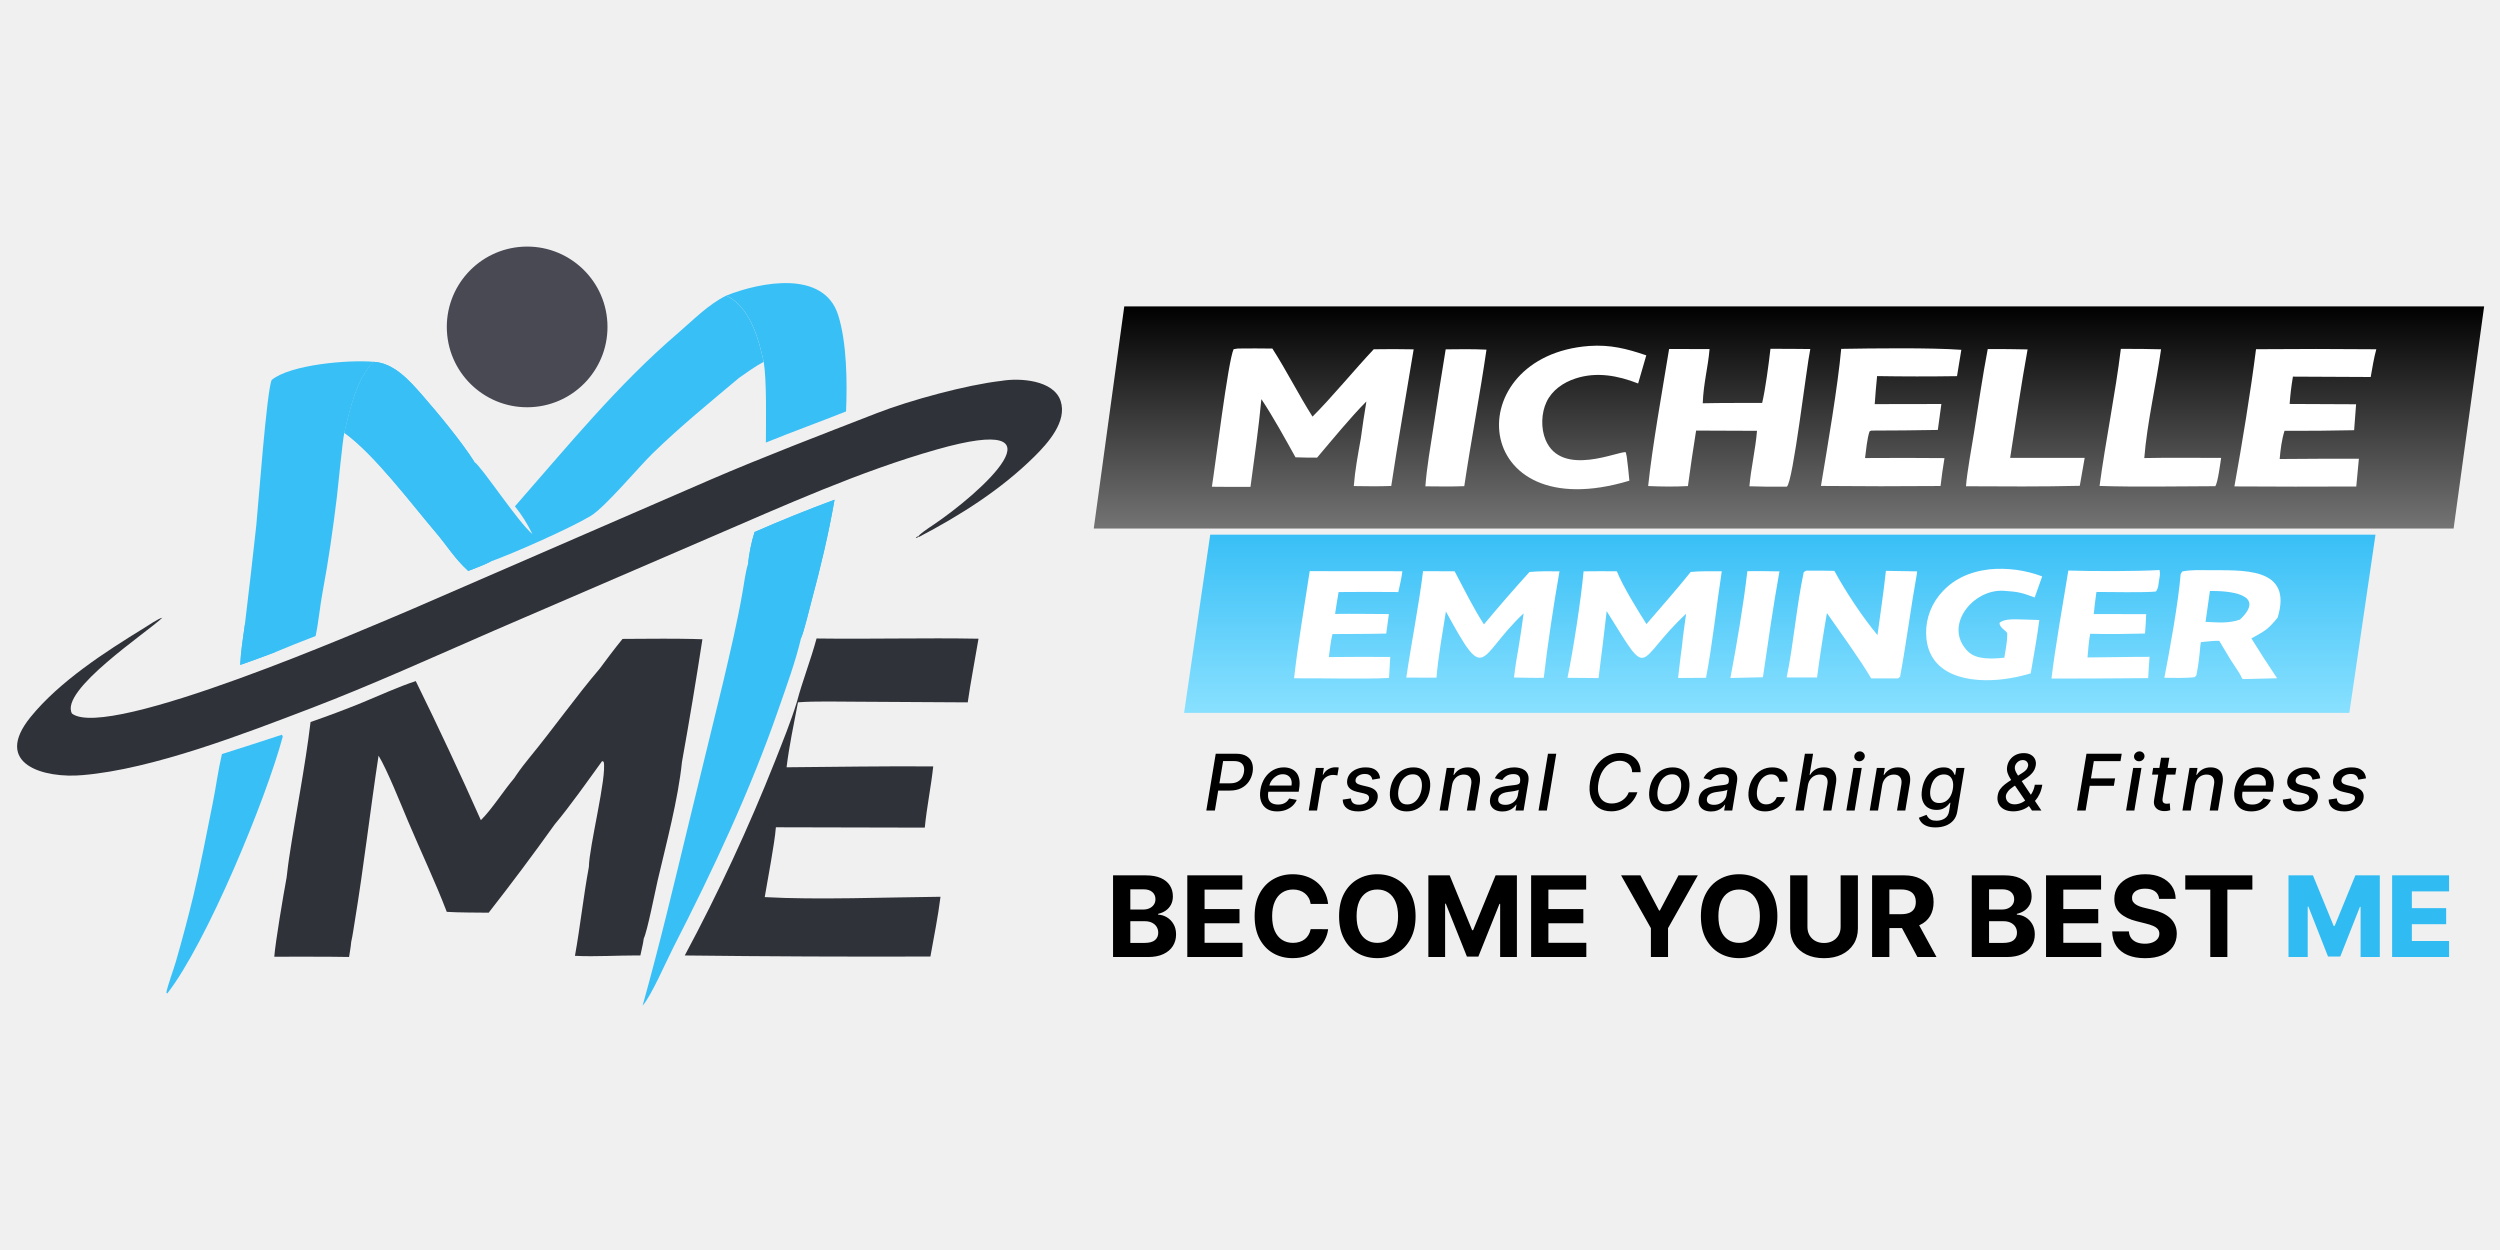
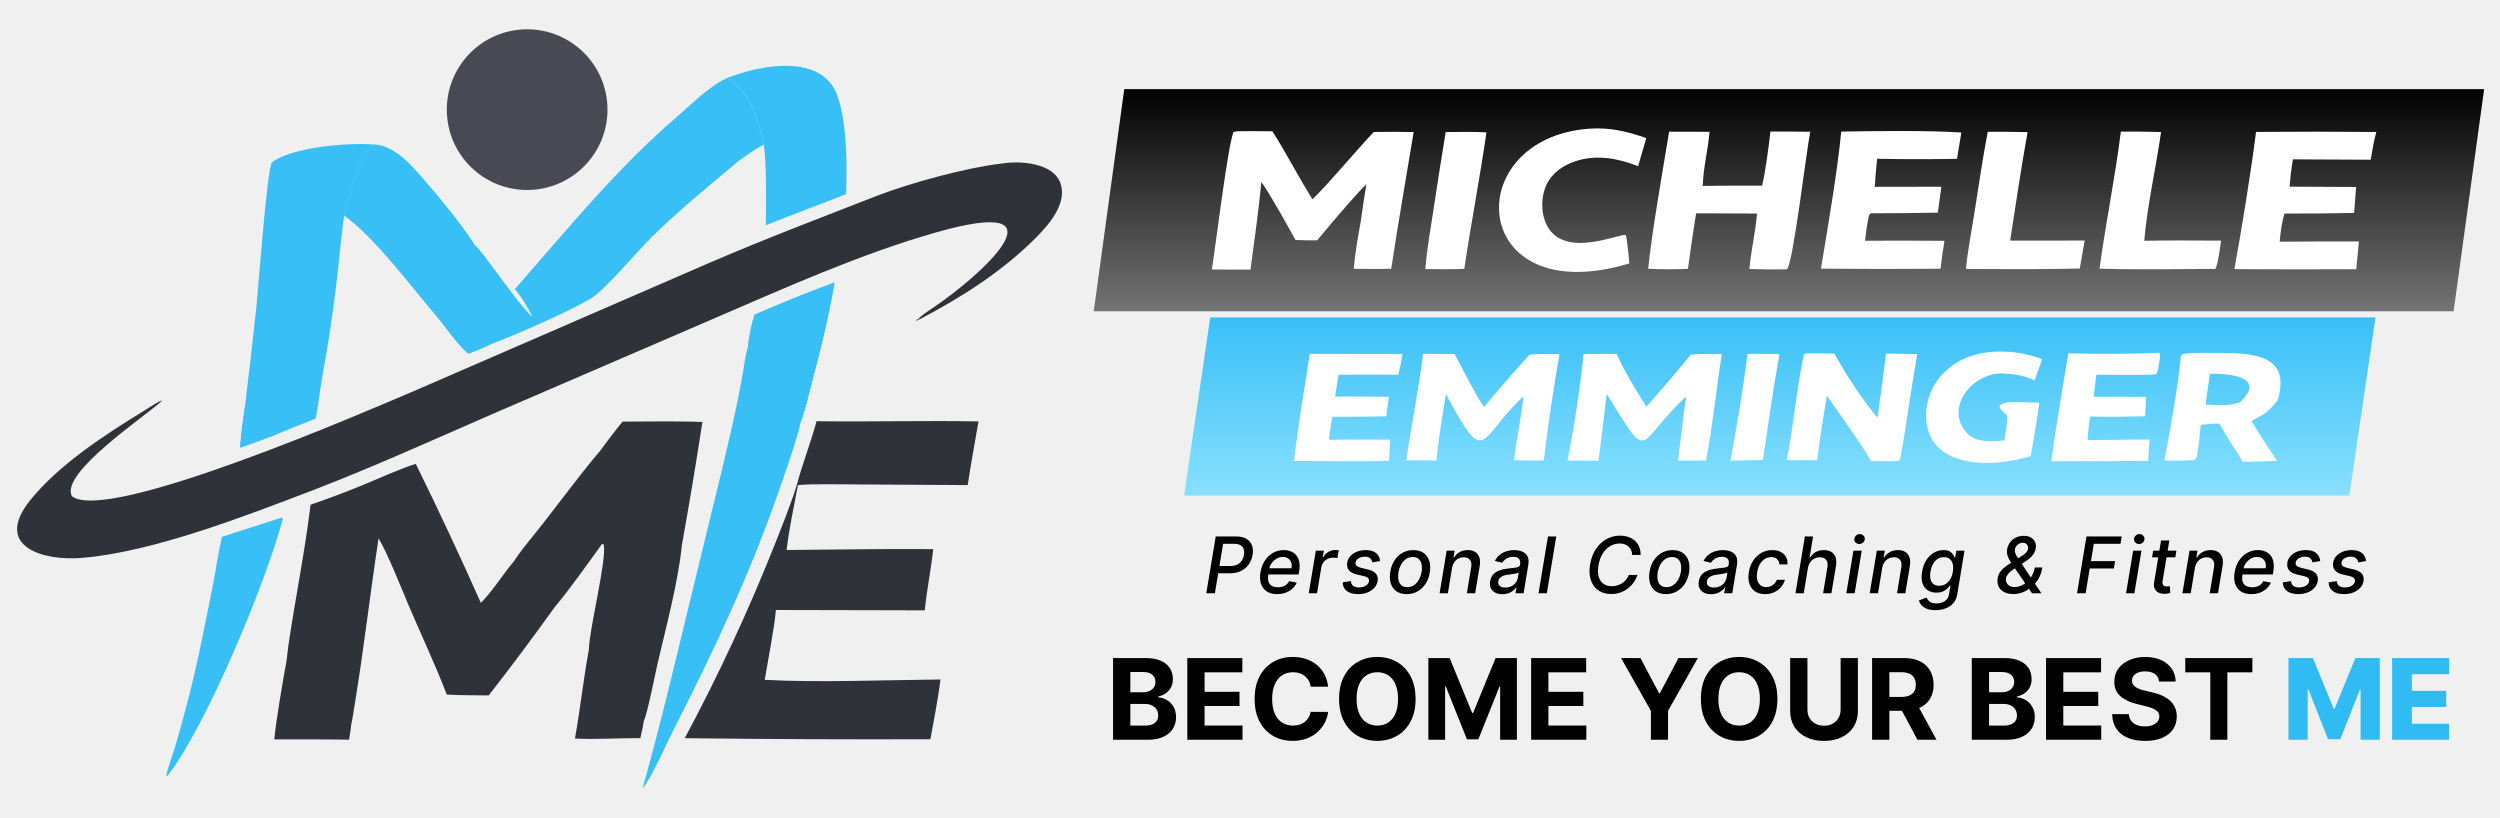
- <svg xmlns="http://www.w3.org/2000/svg" width="1024" height="512" viewBox="0 0 1024 512" fill="none">
+ <svg xmlns="http://www.w3.org/2000/svg" width="1024" height="335" viewBox="0 89 1024 335" fill="none">
  <path d="M410.124 156.013C417.681 154.709 431.624 155.636 434.443 164.274C437.181 172.662 429.234 181.498 423.739 186.945C410.032 200.534 393.39 211.046 376.36 219.967L375.789 219.677L375.136 220.347L375.562 220.312L375.54 219.88L375.199 220.407L375.461 220.322L375.443 219.935L375.123 220.371L375.931 220.133C375.732 219.296 380.873 215.929 381.9 215.243C401.532 202.13 439.121 168.368 383.59 184.141C352.273 193.037 321.43 206.983 291.134 220.019L202.338 258.308C177.84 268.966 152.15 280.633 127.231 290.152C100.1 300.516 62.583 315.059 33.896 317.481C18.215 318.948 -3.229 313.147 12.496 293.734C24.342 279.109 43.179 266.96 59.022 257.231C60.545 256.295 65.065 253.193 66.482 253.033C60.305 258.99 24.24 282.761 29.482 292.277C44.093 303.498 150.111 257.428 169.488 249.199L290.52 196.683C312.645 187.131 336.665 177.983 359.119 169.236C372.649 163.965 395.971 157.617 410.124 156.013Z" fill="#303239" />
  <path d="M210.917 207.394C232.566 182.72 252.79 157.795 277.797 136.36C284.005 131.038 290.098 124.715 297.48 121.072L299.27 122.067C307.615 127.39 310.808 139.133 312.826 148.206C309.264 150.083 305.989 152.492 302.684 154.8C290.395 165.134 279.085 174.305 267.484 185.545C261.527 191.317 247.886 207.768 241.893 211.36C233.372 216.468 210.502 226.548 201.088 229.946C198.301 231.412 194.773 232.688 191.793 233.856C186.183 228.727 183.2 223.609 178.583 218.189C168.487 206.338 153.444 186.185 141.043 177.251C143.432 167.563 145.948 155.498 153.038 148.198C161.355 148.684 167.678 155.828 172.929 161.841C179.589 169.469 189.011 180.84 194.357 189.277C197.152 190.95 212.193 213.87 218.067 218.754C216.121 214.709 213.723 210.898 210.917 207.394Z" fill="#38BFF6" />
  <path d="M153.038 148.198C161.355 148.684 167.678 155.828 172.929 161.841C179.589 169.469 189.011 180.84 194.357 189.277C192.516 188.427 192.455 188.242 191.405 186.496C187.199 186.645 176.396 206.021 173.223 210.064L173.588 210.442C177.954 215.049 188.157 229.897 192.096 232.404C195.614 232.104 199.858 228.827 201.056 229.553L201.088 229.946C198.301 231.412 194.773 232.688 191.793 233.856C186.183 228.727 183.2 223.609 178.583 218.189C168.487 206.338 153.444 186.185 141.043 177.251C143.432 167.563 145.948 155.498 153.038 148.198Z" fill="#38BFF6" />
  <path fill-rule="evenodd" clip-rule="evenodd" d="M271.375 261.607C275.524 261.601 279.668 261.625 283.707 261.719C285.053 261.75 286.388 261.789 287.707 261.837C285.128 278.64 282.333 295.409 279.324 312.14C277.784 327.332 272.868 345.689 269.359 360.708C268.296 365.257 265.179 381.297 263.685 384.404C263.618 384.933 263.526 385.498 263.419 386.082C263.365 386.374 263.307 386.67 263.247 386.969C262.946 388.464 262.579 390.02 262.293 391.357C261.756 391.352 261.213 391.349 260.667 391.35C256.843 391.354 252.816 391.477 248.812 391.567C244.234 391.669 239.686 391.726 235.502 391.509C237.68 379.36 238.977 367.046 241.205 355.086C241.319 346.714 248.642 318.107 247.273 312.049L246.64 311.73C241.058 319.434 233.243 330.535 227.241 337.621C218.474 349.889 209.443 361.966 200.155 373.844C194.824 373.765 188.227 373.82 182.998 373.496C178.388 361.41 172.183 348.346 167.094 336.275C164.242 329.509 158.491 315.096 155.055 309.516C151.609 332.131 149.02 354.877 145.303 377.459C144.842 380.259 144.469 383.113 143.838 385.881C143.728 387.59 143.245 390.211 142.978 391.978C132.891 391.797 122.461 391.892 112.347 391.865C112.795 385.969 116.02 366.823 117.393 359.43C118.02 354.323 117.991 354.298 118.338 351.973C121.135 333.232 124.935 314.545 127.207 295.735C134.299 293.287 141.323 290.648 148.271 287.821C155.183 284.961 163.312 281.254 170.298 278.975C179.552 297.789 188.441 316.78 196.962 335.937C201.428 331.556 206.328 323.769 210.656 318.7L211.342 317.663C213 315.21 215.046 312.551 216.857 310.348C226.642 298.44 235.795 285.429 245.762 273.725C246.908 272.182 248.033 270.663 249.165 269.157L250.3 267.656C251.818 265.66 253.361 263.682 254.992 261.698C257.648 261.687 260.361 261.666 263.102 261.647C265.842 261.628 268.61 261.611 271.375 261.607Z" fill="#303239" />
  <path d="M309.073 217.921C319.858 213.187 330.782 208.777 341.83 204.696C339.301 218.997 336.179 232.116 332.401 246.131C331.662 248.871 329.239 258.939 328.135 261.279C325.782 271.251 322.174 280.966 318.836 290.595C307.255 323.998 291.925 356.61 275.814 388.04C272.935 393.658 266.707 408.048 263.209 411.904C270.236 386.828 275.99 362.486 282.11 337.254L296.162 279.577C299.088 267.068 302.084 254.592 304.245 241.925C304.757 238.922 305.459 233.751 306.381 231.019C306.838 226.828 307.773 221.925 309.073 217.921Z" fill="#38BFF6" />
  <path d="M309.073 217.921C319.858 213.187 330.782 208.777 341.83 204.696C339.301 218.997 336.179 232.116 332.401 246.131C331.662 248.871 329.239 258.939 328.135 261.279L327.165 260.886C328.64 256.977 335.315 232.683 335.735 228.799C333.366 228.962 326.797 226.877 324.81 225.647C321.83 223.802 318.813 220.35 315.818 218.283C315.216 217.868 315.578 216.69 315.66 216.081L309.57 218.844C308.885 222.046 307.8 228.384 306.381 231.019C306.838 226.828 307.773 221.925 309.073 217.921Z" fill="#38BFF6" />
  <path d="M100.285 255.928C101.946 242.289 103.517 228.639 104.997 214.979C105.789 207.033 109.258 160.012 111.281 155.632C118.92 149.304 142.93 147.278 153.038 148.198C145.948 155.498 143.432 167.563 141.043 177.251C140.364 179.684 138.509 199.323 137.975 203.675C136.378 216.661 134.587 229.47 132.139 242.477C131.068 248.168 130.484 254.795 129.278 260.502C123.7 262.642 118.153 264.861 112.639 267.158C107.91 268.947 103.161 270.68 98.391 272.356C98.659 266.763 99.508 261.465 100.285 255.928Z" fill="#38BFF6" />
  <path d="M98.391 272.356C98.659 266.763 99.508 261.465 100.285 255.928C100.465 256.564 100.691 257.36 100.961 258.315C103.917 261.462 109.758 264.321 112.639 267.158C107.91 268.947 103.161 270.68 98.391 272.356Z" fill="#38BFF6" />
  <path d="M214.245 101.043C232.358 100.12 247.803 114.026 248.78 132.136C249.756 150.247 235.895 165.733 217.788 166.762C199.605 167.795 184.041 153.864 183.061 135.679C182.081 117.494 196.057 101.971 214.245 101.043Z" fill="#484953" />
  <path d="M297.48 121.072C311.481 115.491 337.365 110.443 343.29 128.993C346.893 140.275 347.043 156.618 346.542 168.524C335.561 172.897 324.76 176.766 313.704 181.273C313.737 172.818 314.081 156.031 312.826 148.206C310.808 139.133 307.615 127.39 299.27 122.067L297.48 121.072Z" fill="#38BFF6" />
  <path fill-rule="evenodd" clip-rule="evenodd" d="M334.462 261.522C356.565 261.839 378.83 261.201 400.799 261.615C399.374 270.218 397.598 279.128 396.384 287.691L351.23 287.422C344.066 287.412 333.869 287.124 326.85 287.673C325.144 296.657 323.3 305.16 322.18 314.279C342.401 314.119 361.946 313.767 382.25 313.92C381.363 322.278 379.626 330.385 378.794 338.997L317.804 338.855C317.266 345.736 314.429 360.156 313.232 367.451C334.055 368.654 363.762 367.52 385.23 367.314C384.289 375.029 382.477 384.122 381.095 391.796C347.556 391.911 314.016 391.765 280.48 391.356C294.319 365.527 306.672 338.928 317.478 311.691C320.737 303.351 323.793 296.002 326.435 287.428C328.598 279.152 332.061 270.441 334.462 261.522Z" fill="#303239" />
  <path d="M115.488 300.934L115.817 301.714C108.84 327.729 84.564 386.341 68.53 406.906L68.119 406.593C68.676 403.638 71.06 397.232 72.048 393.833C74.632 384.881 77.025 375.876 79.227 366.823C82.159 354.524 84.586 341.576 87.101 329.171C88.491 322.313 89.283 315.813 90.899 308.864C99.111 306.27 107.308 303.627 115.488 300.934Z" fill="#38BFF6" />
  <path d="M973 219H495.711L485 292H962.289L973 219Z" fill="url(#paint0_linear_36_21)" />
  <path d="M1017.5 125.5H460.5L448 216.5H1005L1017.5 125.5Z" fill="url(#paint1_linear_36_21)" />
  <path d="M884.553 233.48C884.943 235.142 884.554 236.505 884.279 238.211C884.035 239.897 884.052 240.844 883.106 242.267C879.526 242.801 863.244 242.45 858.701 242.468C858.234 245.369 857.935 248.569 857.601 251.514L879.081 251.553C879.023 254.155 878.784 256.886 878.604 259.494C870.707 259.68 864.071 259.813 856.142 259.594C855.579 262.448 855.322 266.316 855.047 269.289C863.51 269.272 871.929 269.015 880.461 269.035C880.202 271.873 880.064 274.898 879.89 277.76C866.686 277.885 853.482 277.944 840.278 277.936C841.874 264.756 845.021 247.017 847.184 233.699C856.564 234.004 875.195 234.065 884.553 233.48Z" fill="white" />
  <path d="M648.636 234.02C653.079 233.91 657.793 233.995 662.258 234.001C664.811 240.29 670.706 249.835 674.391 255.634C680.371 248.666 686.802 241.405 692.518 234.267C696.706 233.876 701.022 233.987 705.236 234.005C703.105 247.837 701.367 264.338 698.786 277.633L687.335 277.71C687.886 273.319 688.28 269.166 688.939 264.75C689.25 260.793 690.113 255.431 690.636 251.385C669.318 271.236 676.454 279.781 658.101 250.326C657.045 259.47 655.932 268.607 654.762 277.737L642.045 277.632C644.4 266.295 647.591 245.503 648.636 234.02Z" fill="white" />
  <path d="M582.882 233.947L595.817 234.006C599.554 241 603.559 249.248 607.83 255.745C613.889 248.461 620.103 241.307 626.468 234.288C630.465 233.887 634.733 234 638.773 234.016C636.519 246.742 633.784 264.775 632.326 277.624C628.347 277.709 624.138 277.575 620.142 277.515C620.65 272.907 621.292 269.114 622.11 264.573C622.832 260.135 623.488 255.687 624.075 251.23C604.86 269.336 608.998 281.22 592.241 250.442C590.936 258.757 589.034 269.31 588.39 277.58L576.021 277.542C578.129 263.047 581.097 248.492 582.882 233.947Z" fill="white" />
  <path d="M739.801 233.739C743.535 233.657 747.596 233.782 751.356 233.826C755.948 242.287 762.914 252.824 769.02 260.141C770.194 251.243 771.51 242.804 772.466 233.819L785.253 234.033C785.216 234.388 785.179 234.743 785.141 235.099C782.628 249.095 780.867 263.246 778.273 277.211C777.991 277.43 777.709 277.649 777.426 277.869L766.431 277.865C761.779 269.902 753.736 258.958 748.31 251.121C746.78 259.887 745.431 268.684 744.261 277.505L731.818 277.475C734.641 263.832 735.875 248.077 738.812 234.336L739.801 233.739Z" fill="white" />
  <path d="M814.908 233.19C822.224 232.503 829.6 233.497 836.474 236.094C835.436 238.969 834.416 241.851 833.413 244.739C828.273 242.801 826.701 242.364 820.714 241.989C807.964 241.189 795.761 256.581 806.105 266.866C809.574 270.315 816.044 269.873 820.964 269.398C821.476 266.3 822.196 262.772 822.184 259.653C822.179 258.329 818.981 257.429 819.015 255.118C821.036 253.233 826.058 253.715 828.865 253.751L835.309 253.961C834.365 261.262 833.035 268.552 831.778 275.809C829.053 276.637 826.279 277.29 823.471 277.764C810.339 280.064 791.058 278.647 789.09 261.854C788.36 255.469 790.185 249.054 794.166 244.009C799.507 237.302 806.559 234.2 814.908 233.19Z" fill="white" />
  <path d="M536.458 233.943L574.416 233.98C574.034 236.944 573.405 239.59 572.755 242.502C564.6 242.421 556.445 242.423 548.291 242.509C547.756 245.424 547.314 248.523 546.85 251.466C554.104 251.36 561.611 251.492 568.884 251.526C568.555 254.189 568.196 256.849 567.809 259.504C560.542 259.697 553.057 259.663 545.771 259.713C545.03 262.832 544.702 265.956 544.296 269.135C552.68 269.043 561.065 269.026 569.449 269.084L568.946 277.703C557.107 278.253 542.282 277.722 530.059 277.829C531.571 263.939 534.36 247.917 536.458 233.943Z" fill="white" />
  <path d="M715.71 233.968C719.962 233.856 724.588 233.994 728.869 234.038C726.338 248.018 724.158 263.292 722.089 277.404L708.771 277.706C711.3 264.354 714.188 247.431 715.71 233.968Z" fill="white" />
  <path fill-rule="evenodd" clip-rule="evenodd" d="M904.257 233.544C918.038 233.723 939.406 231.793 932.924 252.978C928.556 258.293 927.879 258.214 922.172 261.5C925.569 267.01 929.08 272.449 932.703 277.813C928.139 277.958 923.575 278.07 919.01 278.151L918.351 277.94C917.642 276.174 916.896 275.195 915.84 273.597C914.124 271 915.5 273 913.5 270L909 262.5C906.5 262.5 906 262.5 901.5 263C901 265 901.29 268 899.734 276.112C899.58 276.915 899.624 276.59 898.966 277.354C895.489 277.845 890.167 277.648 886.522 277.626C888.715 266.37 892.319 246.368 893.189 235.145L893.831 234.09C896.881 233.407 901.033 233.502 904.257 233.544ZM905.18 242.067C904.622 246.292 904.026 250.511 903.392 254.725C908.377 254.917 912.709 255.446 917.464 253.799C928.892 243.08 912.252 241.946 905.18 242.067Z" fill="white" />
  <path d="M507.008 142.753C511.728 142.694 516.448 142.7 521.168 142.769C527.018 151.89 531.802 161.506 537.604 170.649C545.049 163.3 554.841 151.381 562.678 143.064C568.13 142.962 573.584 142.971 579.036 143.089C575.988 161.737 572.651 180.379 569.855 199.049C564.691 199.266 559.674 199.163 554.513 199.094C555.027 192.439 556.232 186.182 557.386 179.616C558.068 174.547 558.829 169.488 559.669 164.443C553.398 170.697 545.299 180.593 539.475 187.449C536.588 187.503 533.539 187.378 530.64 187.313C526.453 179.796 521.376 170.523 516.662 163.494C515.509 175.872 513.818 187.133 512.194 199.432C507.012 199.495 501.593 199.396 496.392 199.369C497.704 191.299 503.035 147.653 505.286 143.03L507.008 142.753Z" fill="white" />
  <path d="M725.18 142.872C730.564 142.834 736.102 142.932 741.499 142.964C739.925 150.272 734.432 197.524 731.896 199.325C726.783 199.408 721.668 199.36 716.557 199.181C717.243 191.45 719.046 184.118 719.669 176.465L694.726 176.365C693.512 183.93 692.393 191.509 691.371 199.102C685.49 199.383 680.915 199.331 675.085 199.084C676.797 182.683 680.964 159.571 683.668 142.941L700.235 142.987C699.607 150.565 697.755 156.833 697.443 165.181C705.449 165.001 713.75 165.075 721.78 165.041C723.104 159.494 724.529 148.687 725.18 142.872Z" fill="white" />
  <path d="M924.066 143.039C940.488 142.896 956.912 142.902 973.334 143.058C972.336 146.625 971.699 150.737 971.039 154.421L939.181 154.265C938.496 158.385 938.149 161.294 937.83 165.463L965.059 165.588L964.25 176.213C954.749 176.421 945.245 176.506 935.741 176.468C934.617 179.93 934.056 184.395 933.753 188.011C944.491 187.861 955.447 187.927 966.201 187.898L965.126 199.274C948.489 199.356 931.851 199.344 915.213 199.237C918.32 181.997 921.887 160.343 924.066 143.039Z" fill="white" />
  <path d="M754.155 142.899C767.011 142.674 790.78 142.374 803.367 143.285L801.589 154.071C790.679 154.238 779.767 154.23 768.857 154.047C768.471 157.869 768.148 161.697 767.885 165.53L795.188 165.481L793.73 176.104C784.639 176.265 775.546 176.353 766.454 176.368L765.763 176.713C764.794 179.514 764.324 184.493 763.919 187.617C774.764 187.537 785.609 187.545 796.454 187.642C795.784 191.515 795.326 195.166 794.847 199.069C778.518 199.209 762.189 199.199 745.86 199.041C748.504 183.144 752.805 158.024 754.155 142.899Z" fill="white" />
  <path d="M650.909 141.71C659.537 141.105 666.28 142.804 674.314 145.552L670.98 157.077C662.713 153.82 653.917 152.188 645.278 155.043C640.304 156.687 635.73 159.808 633.448 164.653C631.293 169.229 631.114 175.459 633.055 180.139C639.604 195.933 663.682 184.332 665.932 185.272L666.318 187.07C666.777 190.252 667.066 193.673 667.392 196.892C601.483 216.759 597.286 145.703 650.909 141.71Z" fill="white" />
  <path d="M868.699 142.904C874.19 142.862 879.681 142.918 885.17 143.072C883.178 157.395 879.414 173.428 878.299 187.623C888.63 187.399 899.412 187.554 909.775 187.557C909.375 190.094 908.491 197.301 907.411 199.145C891.724 199.173 875.61 199.542 859.98 199.046C862.492 180.267 866.494 161.018 868.699 142.904Z" fill="white" />
  <path d="M814.175 142.984C819.618 142.951 825.06 142.997 830.501 143.12C827.858 157.638 825.646 172.927 823.357 187.552L853.888 187.531C853.256 191.357 852.586 195.176 851.876 198.988C836.674 199.368 820.512 199.251 805.269 199.172C805.701 193.355 807.621 183.131 808.57 177.138C810.334 165.992 812.069 154.032 814.175 142.984Z" fill="white" />
  <path d="M592.152 143.093C597.907 143.013 603.097 142.948 608.861 143.217C606.195 161.617 602.544 180.461 599.765 199.132C594.492 199.352 589.123 199.241 583.839 199.199C584.338 191.872 586.04 182.024 587.179 174.719C588.764 164.166 590.422 153.624 592.152 143.093Z" fill="white" />
  <path d="M494.102 332L497.966 308.727H506.261C508.064 308.727 509.504 309.057 510.58 309.716C511.663 310.375 512.405 311.273 512.807 312.409C513.216 313.545 513.303 314.83 513.068 316.261C512.826 317.693 512.311 318.981 511.523 320.125C510.742 321.261 509.701 322.163 508.398 322.83C507.095 323.489 505.545 323.818 503.75 323.818H498.034L498.523 320.841H503.909C505.053 320.841 506.015 320.644 506.795 320.25C507.583 319.848 508.201 319.303 508.648 318.614C509.095 317.917 509.386 317.133 509.523 316.261C509.667 315.375 509.629 314.595 509.409 313.92C509.189 313.239 508.754 312.705 508.102 312.318C507.458 311.932 506.557 311.739 505.398 311.739H500.989L497.614 332H494.102ZM523.094 332.352C521.382 332.352 519.966 331.985 518.844 331.25C517.731 330.508 516.95 329.466 516.503 328.125C516.056 326.777 515.984 325.197 516.288 323.386C516.583 321.598 517.178 320.023 518.072 318.659C518.966 317.295 520.079 316.231 521.413 315.466C522.753 314.701 524.234 314.318 525.856 314.318C526.841 314.318 527.769 314.481 528.64 314.807C529.519 315.133 530.265 315.644 530.878 316.341C531.492 317.038 531.916 317.943 532.151 319.057C532.394 320.163 532.386 321.508 532.128 323.091L531.935 324.295H518.049L518.447 321.75H528.992C529.151 320.856 529.109 320.064 528.867 319.375C528.625 318.678 528.208 318.129 527.617 317.727C527.034 317.326 526.299 317.125 525.413 317.125C524.503 317.125 523.655 317.364 522.867 317.841C522.079 318.318 521.42 318.928 520.89 319.67C520.367 320.405 520.038 321.163 519.901 321.943L519.503 324.273C519.306 325.545 519.341 326.568 519.606 327.341C519.878 328.114 520.356 328.674 521.038 329.023C521.719 329.371 522.572 329.545 523.594 329.545C524.253 329.545 524.863 329.455 525.424 329.273C525.992 329.083 526.496 328.807 526.935 328.443C527.375 328.072 527.742 327.61 528.038 327.057L531.151 327.636C530.734 328.583 530.136 329.413 529.356 330.125C528.575 330.83 527.655 331.379 526.594 331.773C525.541 332.159 524.375 332.352 523.094 332.352ZM536.061 332L538.97 314.545H542.254L541.788 317.318H541.97C542.44 316.379 543.125 315.64 544.027 315.102C544.928 314.557 545.89 314.284 546.913 314.284C547.133 314.284 547.383 314.292 547.663 314.307C547.943 314.314 548.171 314.333 548.345 314.364L547.799 317.614C547.671 317.576 547.436 317.534 547.095 317.489C546.754 317.436 546.402 317.409 546.038 317.409C545.243 317.409 544.504 317.58 543.822 317.92C543.14 318.254 542.568 318.72 542.106 319.318C541.644 319.909 541.345 320.583 541.209 321.341L539.459 332H536.061ZM565.289 318.807L562.118 319.352C562.05 318.951 561.91 318.572 561.698 318.216C561.493 317.86 561.179 317.572 560.755 317.352C560.33 317.125 559.766 317.011 559.061 317.011C558.084 317.011 557.228 317.235 556.493 317.682C555.766 318.129 555.349 318.697 555.243 319.386C555.145 319.947 555.277 320.402 555.641 320.75C556.005 321.091 556.645 321.375 557.561 321.602L560.243 322.239C561.789 322.61 562.895 323.189 563.561 323.977C564.236 324.758 564.47 325.773 564.266 327.023C564.092 328.061 563.637 328.981 562.902 329.784C562.175 330.587 561.243 331.216 560.107 331.67C558.97 332.125 557.705 332.352 556.311 332.352C554.327 332.352 552.781 331.932 551.675 331.091C550.569 330.25 550.001 329.061 549.97 327.523L553.334 327.023C553.395 327.879 553.702 328.527 554.255 328.966C554.815 329.398 555.592 329.614 556.584 329.614C557.72 329.621 558.671 329.383 559.436 328.898C560.202 328.413 560.637 327.826 560.743 327.136C560.834 326.598 560.713 326.152 560.38 325.795C560.054 325.439 559.478 325.167 558.652 324.977L555.834 324.33C554.258 323.958 553.145 323.36 552.493 322.534C551.842 321.708 551.622 320.67 551.834 319.42C552.001 318.398 552.433 317.508 553.13 316.75C553.834 315.985 554.724 315.39 555.8 314.966C556.876 314.534 558.065 314.318 559.368 314.318C561.27 314.318 562.698 314.727 563.652 315.545C564.607 316.356 565.152 317.443 565.289 318.807ZM576.193 332.352C574.534 332.352 573.147 331.973 572.034 331.216C570.92 330.451 570.136 329.383 569.681 328.011C569.234 326.633 569.159 325.03 569.454 323.205C569.742 321.417 570.321 319.856 571.193 318.523C572.071 317.189 573.17 316.155 574.488 315.42C575.814 314.686 577.287 314.318 578.909 314.318C580.568 314.318 581.95 314.701 583.056 315.466C584.17 316.231 584.954 317.303 585.409 318.682C585.863 320.061 585.943 321.667 585.647 323.5C585.359 325.273 584.772 326.826 583.886 328.159C583.007 329.485 581.909 330.515 580.59 331.25C579.272 331.985 577.806 332.352 576.193 332.352ZM576.386 329.5C577.477 329.5 578.427 329.212 579.238 328.636C580.056 328.061 580.723 327.295 581.238 326.341C581.753 325.386 582.105 324.341 582.295 323.205C582.469 322.106 582.465 321.102 582.284 320.193C582.109 319.277 581.73 318.542 581.147 317.989C580.564 317.436 579.753 317.159 578.715 317.159C577.624 317.159 576.666 317.451 575.84 318.034C575.022 318.61 574.355 319.379 573.84 320.341C573.333 321.303 572.988 322.352 572.806 323.489C572.632 324.58 572.632 325.583 572.806 326.5C572.98 327.409 573.359 328.136 573.943 328.682C574.526 329.227 575.34 329.5 576.386 329.5ZM594.756 321.636L593.051 332H589.653L592.562 314.545H595.824L595.347 317.386H595.562C596.116 316.455 596.869 315.712 597.824 315.159C598.786 314.598 599.922 314.318 601.233 314.318C602.415 314.318 603.407 314.568 604.21 315.068C605.021 315.561 605.593 316.295 605.926 317.273C606.267 318.25 606.32 319.458 606.085 320.898L604.222 332H600.824L602.608 321.307C602.813 320.042 602.646 319.053 602.108 318.341C601.578 317.621 600.733 317.261 599.574 317.261C598.786 317.261 598.055 317.432 597.381 317.773C596.714 318.114 596.15 318.614 595.688 319.273C595.233 319.924 594.922 320.712 594.756 321.636ZM615.401 332.386C614.295 332.386 613.329 332.182 612.503 331.773C611.678 331.356 611.068 330.754 610.674 329.966C610.28 329.178 610.178 328.212 610.367 327.068C610.534 326.083 610.859 325.273 611.344 324.636C611.837 324 612.435 323.496 613.14 323.125C613.844 322.746 614.609 322.462 615.435 322.273C616.261 322.083 617.094 321.943 617.935 321.852C618.996 321.731 619.856 321.629 620.515 321.545C621.181 321.462 621.681 321.333 622.015 321.159C622.348 320.977 622.549 320.682 622.617 320.273V320.193C622.776 319.208 622.632 318.443 622.185 317.898C621.746 317.345 620.981 317.068 619.89 317.068C618.753 317.068 617.799 317.318 617.026 317.818C616.261 318.318 615.697 318.879 615.333 319.5L612.287 318.773C612.833 317.712 613.526 316.856 614.367 316.205C615.216 315.545 616.144 315.068 617.151 314.773C618.159 314.47 619.189 314.318 620.242 314.318C620.939 314.318 621.662 314.402 622.412 314.568C623.162 314.727 623.844 315.023 624.458 315.455C625.079 315.886 625.541 316.504 625.844 317.307C626.147 318.102 626.193 319.136 625.981 320.409L624.06 332H620.742L621.151 329.614H621.015C620.727 330.053 620.325 330.485 619.81 330.909C619.303 331.333 618.681 331.686 617.947 331.966C617.212 332.246 616.363 332.386 615.401 332.386ZM616.56 329.659C617.507 329.659 618.344 329.473 619.072 329.102C619.806 328.731 620.401 328.246 620.856 327.648C621.31 327.042 621.594 326.394 621.708 325.705L622.083 323.455C621.939 323.576 621.685 323.686 621.322 323.784C620.966 323.883 620.564 323.97 620.117 324.045C619.67 324.121 619.231 324.186 618.799 324.239C618.375 324.292 618.022 324.341 617.742 324.386C617.075 324.47 616.45 324.61 615.867 324.807C615.291 325.004 614.81 325.288 614.424 325.659C614.037 326.023 613.795 326.508 613.697 327.114C613.56 327.955 613.761 328.591 614.299 329.023C614.844 329.447 615.598 329.659 616.56 329.659ZM637.447 308.727L633.584 332H630.186L634.049 308.727H637.447ZM672.005 316.295H668.528C668.513 315.538 668.373 314.871 668.107 314.295C667.842 313.712 667.479 313.223 667.016 312.83C666.562 312.428 666.028 312.125 665.414 311.92C664.801 311.716 664.138 311.614 663.426 311.614C662.054 311.614 660.766 311.962 659.562 312.659C658.357 313.356 657.331 314.371 656.482 315.705C655.634 317.038 655.051 318.663 654.732 320.58C654.422 322.443 654.46 324.008 654.846 325.273C655.232 326.538 655.884 327.496 656.801 328.148C657.725 328.792 658.835 329.114 660.13 329.114C660.888 329.114 661.626 329.015 662.346 328.818C663.073 328.614 663.748 328.314 664.369 327.92C664.99 327.527 665.539 327.045 666.016 326.477C666.501 325.902 666.88 325.242 667.153 324.5H670.676C670.297 325.652 669.763 326.705 669.073 327.659C668.384 328.614 667.57 329.439 666.63 330.136C665.691 330.833 664.66 331.371 663.539 331.75C662.418 332.129 661.232 332.318 659.982 332.318C657.929 332.318 656.179 331.83 654.732 330.852C653.293 329.867 652.259 328.466 651.63 326.648C651.009 324.83 650.903 322.663 651.312 320.148C651.729 317.701 652.524 315.602 653.698 313.852C654.88 312.095 656.32 310.75 658.016 309.818C659.721 308.879 661.562 308.409 663.539 308.409C664.789 308.409 665.933 308.587 666.971 308.943C668.009 309.292 668.903 309.807 669.653 310.489C670.41 311.163 670.994 311.989 671.403 312.966C671.812 313.936 672.013 315.045 672.005 316.295ZM682.386 332.352C680.727 332.352 679.341 331.973 678.227 331.216C677.114 330.451 676.33 329.383 675.875 328.011C675.428 326.633 675.352 325.03 675.648 323.205C675.936 321.417 676.515 319.856 677.386 318.523C678.265 317.189 679.364 316.155 680.682 315.42C682.008 314.686 683.481 314.318 685.102 314.318C686.761 314.318 688.144 314.701 689.25 315.466C690.364 316.231 691.148 317.303 691.602 318.682C692.057 320.061 692.136 321.667 691.841 323.5C691.553 325.273 690.966 326.826 690.08 328.159C689.201 329.485 688.102 330.515 686.784 331.25C685.466 331.985 684 332.352 682.386 332.352ZM682.58 329.5C683.67 329.5 684.621 329.212 685.432 328.636C686.25 328.061 686.917 327.295 687.432 326.341C687.947 325.386 688.299 324.341 688.489 323.205C688.663 322.106 688.659 321.102 688.477 320.193C688.303 319.277 687.924 318.542 687.341 317.989C686.758 317.436 685.947 317.159 684.909 317.159C683.818 317.159 682.86 317.451 682.034 318.034C681.216 318.61 680.549 319.379 680.034 320.341C679.527 321.303 679.182 322.352 679 323.489C678.826 324.58 678.826 325.583 679 326.5C679.174 327.409 679.553 328.136 680.136 328.682C680.72 329.227 681.534 329.5 682.58 329.5ZM700.87 332.386C699.764 332.386 698.798 332.182 697.972 331.773C697.146 331.356 696.537 330.754 696.143 329.966C695.749 329.178 695.646 328.212 695.836 327.068C696.002 326.083 696.328 325.273 696.813 324.636C697.305 324 697.904 323.496 698.609 323.125C699.313 322.746 700.078 322.462 700.904 322.273C701.73 322.083 702.563 321.943 703.404 321.852C704.465 321.731 705.324 321.629 705.984 321.545C706.65 321.462 707.15 321.333 707.484 321.159C707.817 320.977 708.018 320.682 708.086 320.273V320.193C708.245 319.208 708.101 318.443 707.654 317.898C707.215 317.345 706.449 317.068 705.359 317.068C704.222 317.068 703.268 317.318 702.495 317.818C701.73 318.318 701.165 318.879 700.802 319.5L697.756 318.773C698.302 317.712 698.995 316.856 699.836 316.205C700.684 315.545 701.612 315.068 702.62 314.773C703.627 314.47 704.658 314.318 705.711 314.318C706.408 314.318 707.131 314.402 707.881 314.568C708.631 314.727 709.313 315.023 709.927 315.455C710.548 315.886 711.01 316.504 711.313 317.307C711.616 318.102 711.662 319.136 711.449 320.409L709.529 332H706.211L706.62 329.614H706.484C706.196 330.053 705.794 330.485 705.279 330.909C704.771 331.333 704.15 331.686 703.415 331.966C702.68 332.246 701.832 332.386 700.87 332.386ZM702.029 329.659C702.976 329.659 703.813 329.473 704.54 329.102C705.275 328.731 705.87 328.246 706.324 327.648C706.779 327.042 707.063 326.394 707.177 325.705L707.552 323.455C707.408 323.576 707.154 323.686 706.79 323.784C706.434 323.883 706.033 323.97 705.586 324.045C705.139 324.121 704.699 324.186 704.268 324.239C703.843 324.292 703.491 324.341 703.211 324.386C702.544 324.47 701.919 324.61 701.336 324.807C700.76 325.004 700.279 325.288 699.893 325.659C699.506 326.023 699.264 326.508 699.165 327.114C699.029 327.955 699.23 328.591 699.768 329.023C700.313 329.447 701.067 329.659 702.029 329.659ZM722.961 332.352C721.264 332.352 719.874 331.97 718.791 331.205C717.708 330.432 716.954 329.367 716.53 328.011C716.105 326.655 716.037 325.102 716.325 323.352C716.613 321.58 717.2 320.015 718.086 318.659C718.98 317.295 720.098 316.231 721.439 315.466C722.787 314.701 724.283 314.318 725.927 314.318C727.253 314.318 728.393 314.564 729.348 315.057C730.302 315.542 731.026 316.223 731.518 317.102C732.011 317.981 732.223 319.008 732.155 320.182H728.848C728.795 319.364 728.492 318.659 727.939 318.068C727.386 317.477 726.571 317.182 725.495 317.182C724.548 317.182 723.677 317.432 722.882 317.932C722.086 318.424 721.416 319.129 720.87 320.045C720.325 320.955 719.954 322.03 719.757 323.273C719.545 324.545 719.556 325.644 719.791 326.568C720.026 327.492 720.458 328.208 721.086 328.716C721.715 329.223 722.507 329.477 723.461 329.477C724.113 329.477 724.719 329.36 725.28 329.125C725.848 328.883 726.348 328.538 726.78 328.091C727.219 327.644 727.56 327.106 727.802 326.477H731.12C730.795 327.606 730.249 328.614 729.484 329.5C728.727 330.386 727.795 331.083 726.689 331.591C725.583 332.098 724.34 332.352 722.961 332.352ZM740.524 321.636L738.82 332H735.422L739.286 308.727H742.638L741.206 317.386H741.422C741.975 316.439 742.718 315.693 743.649 315.148C744.589 314.595 745.74 314.318 747.104 314.318C748.301 314.318 749.305 314.564 750.115 315.057C750.934 315.549 751.509 316.284 751.843 317.261C752.184 318.231 752.237 319.443 752.002 320.898L750.138 332H746.74L748.513 321.307C748.725 320.027 748.559 319.034 748.013 318.33C747.468 317.617 746.615 317.261 745.456 317.261C744.646 317.261 743.896 317.432 743.206 317.773C742.524 318.114 741.949 318.614 741.479 319.273C741.009 319.924 740.691 320.712 740.524 321.636ZM756.261 332L759.17 314.545H762.568L759.659 332H756.261ZM761.579 311.818C760.988 311.818 760.488 311.621 760.079 311.227C759.677 310.826 759.492 310.348 759.522 309.795C759.552 309.235 759.787 308.758 760.227 308.364C760.666 307.962 761.177 307.761 761.761 307.761C762.352 307.761 762.848 307.962 763.249 308.364C763.651 308.758 763.84 309.235 763.818 309.795C763.787 310.348 763.552 310.826 763.113 311.227C762.681 311.621 762.17 311.818 761.579 311.818ZM770.943 321.636L769.239 332H765.841L768.75 314.545H772.011L771.534 317.386H771.75C772.303 316.455 773.057 315.712 774.011 315.159C774.973 314.598 776.11 314.318 777.42 314.318C778.602 314.318 779.595 314.568 780.398 315.068C781.208 315.561 781.78 316.295 782.114 317.273C782.455 318.25 782.508 319.458 782.273 320.898L780.409 332H777.011L778.795 321.307C779 320.042 778.833 319.053 778.295 318.341C777.765 317.621 776.92 317.261 775.761 317.261C774.973 317.261 774.242 317.432 773.568 317.773C772.902 318.114 772.337 318.614 771.875 319.273C771.42 319.924 771.11 320.712 770.943 321.636ZM792.782 338.909C791.388 338.909 790.221 338.727 789.282 338.364C788.35 338 787.615 337.519 787.077 336.92C786.547 336.322 786.18 335.667 785.975 334.955L789.111 333.75C789.263 334.083 789.475 334.436 789.748 334.807C790.02 335.186 790.426 335.508 790.964 335.773C791.509 336.038 792.255 336.17 793.202 336.17C794.49 336.17 795.615 335.856 796.577 335.227C797.539 334.606 798.134 333.614 798.361 332.25L798.895 328.818H798.68C798.422 329.189 798.066 329.602 797.611 330.057C797.157 330.511 796.57 330.905 795.85 331.239C795.13 331.572 794.236 331.739 793.168 331.739C791.789 331.739 790.6 331.417 789.6 330.773C788.608 330.121 787.895 329.163 787.464 327.898C787.032 326.625 786.971 325.061 787.282 323.205C787.585 321.348 788.161 319.758 789.009 318.432C789.865 317.106 790.903 316.091 792.123 315.386C793.35 314.674 794.664 314.318 796.066 314.318C797.149 314.318 797.994 314.5 798.6 314.864C799.214 315.22 799.668 315.636 799.964 316.114C800.259 316.591 800.475 317.011 800.611 317.375H800.861L801.327 314.545H804.657L801.702 332.386C801.46 333.886 800.911 335.117 800.055 336.08C799.206 337.042 798.149 337.754 796.884 338.216C795.627 338.678 794.259 338.909 792.782 338.909ZM794.327 328.92C795.297 328.92 796.161 328.693 796.918 328.239C797.683 327.777 798.32 327.117 798.827 326.261C799.335 325.398 799.687 324.364 799.884 323.159C800.081 321.985 800.07 320.951 799.85 320.057C799.638 319.163 799.225 318.466 798.611 317.966C798.005 317.458 797.214 317.205 796.236 317.205C795.206 317.205 794.312 317.47 793.555 318C792.797 318.523 792.18 319.235 791.702 320.136C791.233 321.038 790.903 322.045 790.714 323.159C790.532 324.303 790.536 325.307 790.725 326.17C790.922 327.034 791.316 327.708 791.907 328.193C792.498 328.678 793.305 328.92 794.327 328.92ZM824.701 332.33C823.14 332.33 821.844 332.045 820.814 331.477C819.784 330.909 819.045 330.136 818.598 329.159C818.159 328.174 818.045 327.061 818.257 325.818C818.401 324.864 818.731 324.019 819.246 323.284C819.769 322.549 820.435 321.867 821.246 321.239C822.064 320.61 822.985 319.977 824.007 319.341L828.189 316.693C828.886 316.277 829.451 315.837 829.882 315.375C830.314 314.905 830.591 314.326 830.712 313.636C830.795 313.091 830.644 312.568 830.257 312.068C829.871 311.568 829.28 311.318 828.485 311.318C827.947 311.318 827.447 311.451 826.985 311.716C826.53 311.981 826.151 312.322 825.848 312.739C825.553 313.148 825.367 313.58 825.291 314.034C825.208 314.564 825.269 315.098 825.473 315.636C825.678 316.167 825.966 316.72 826.337 317.295C826.716 317.864 827.106 318.458 827.507 319.08L836.155 332H832.314L825.121 321.489C824.523 320.602 823.969 319.769 823.462 318.989C822.954 318.201 822.568 317.405 822.303 316.602C822.038 315.792 821.981 314.917 822.132 313.977C822.307 312.909 822.704 311.962 823.326 311.136C823.947 310.303 824.735 309.652 825.689 309.182C826.651 308.712 827.723 308.477 828.905 308.477C830.102 308.477 831.094 308.712 831.882 309.182C832.67 309.644 833.231 310.261 833.564 311.034C833.905 311.799 833.996 312.636 833.837 313.545C833.655 314.652 833.216 315.625 832.519 316.466C831.829 317.307 830.947 318.083 829.871 318.795L824.644 322.239C823.621 322.913 822.879 323.576 822.416 324.227C821.954 324.871 821.697 325.371 821.644 325.727C821.538 326.394 821.61 327.011 821.86 327.58C822.11 328.148 822.519 328.602 823.087 328.943C823.663 329.284 824.371 329.455 825.212 329.455C826.068 329.455 826.935 329.269 827.814 328.898C828.701 328.519 829.534 327.977 830.314 327.273C831.102 326.568 831.773 325.723 832.326 324.739C832.886 323.754 833.265 322.652 833.462 321.432H836.53C836.28 322.932 835.905 324.193 835.405 325.216C834.913 326.239 834.379 327.076 833.803 327.727C833.235 328.371 832.708 328.886 832.223 329.273C832.064 329.394 831.901 329.515 831.735 329.636C831.568 329.758 831.405 329.879 831.246 330C830.329 330.788 829.28 331.375 828.098 331.761C826.916 332.14 825.784 332.33 824.701 332.33ZM850.759 332L854.622 308.727H869.054L868.554 311.75H857.634L856.452 318.841H866.338L865.838 321.852H855.952L854.27 332H850.759ZM870.836 332L873.745 314.545H877.143L874.234 332H870.836ZM876.154 311.818C875.563 311.818 875.063 311.621 874.654 311.227C874.252 310.826 874.067 310.348 874.097 309.795C874.127 309.235 874.362 308.758 874.802 308.364C875.241 307.962 875.752 307.761 876.336 307.761C876.927 307.761 877.423 307.962 877.824 308.364C878.226 308.758 878.415 309.235 878.393 309.795C878.362 310.348 878.127 310.826 877.688 311.227C877.256 311.621 876.745 311.818 876.154 311.818ZM891.461 314.545L891.018 317.273H881.484L881.927 314.545H891.461ZM885.166 310.364H888.564L885.814 326.875C885.708 327.534 885.727 328.03 885.87 328.364C886.014 328.689 886.234 328.913 886.53 329.034C886.833 329.148 887.17 329.205 887.541 329.205C887.814 329.205 888.052 329.186 888.257 329.148C888.461 329.11 888.624 329.08 888.745 329.057L888.927 331.864C888.7 331.939 888.393 332.015 888.007 332.091C887.628 332.174 887.166 332.22 886.62 332.227C885.727 332.242 884.92 332.083 884.2 331.75C883.48 331.409 882.942 330.894 882.586 330.205C882.23 329.508 882.143 328.633 882.325 327.58L885.166 310.364ZM899.024 321.636L897.32 332H893.922L896.831 314.545H900.093L899.615 317.386H899.831C900.384 316.455 901.138 315.712 902.093 315.159C903.055 314.598 904.191 314.318 905.502 314.318C906.684 314.318 907.676 314.568 908.479 315.068C909.29 315.561 909.862 316.295 910.195 317.273C910.536 318.25 910.589 319.458 910.354 320.898L908.49 332H905.093L906.877 321.307C907.081 320.042 906.915 319.053 906.377 318.341C905.846 317.621 905.002 317.261 903.843 317.261C903.055 317.261 902.324 317.432 901.649 317.773C900.983 318.114 900.418 318.614 899.956 319.273C899.502 319.924 899.191 320.712 899.024 321.636ZM922.113 332.352C920.401 332.352 918.984 331.985 917.863 331.25C916.749 330.508 915.969 329.466 915.522 328.125C915.075 326.777 915.003 325.197 915.306 323.386C915.602 321.598 916.196 320.023 917.09 318.659C917.984 317.295 919.098 316.231 920.431 315.466C921.772 314.701 923.253 314.318 924.874 314.318C925.859 314.318 926.787 314.481 927.659 314.807C928.537 315.133 929.284 315.644 929.897 316.341C930.511 317.038 930.935 317.943 931.17 319.057C931.412 320.163 931.405 321.508 931.147 323.091L930.954 324.295H917.068L917.465 321.75H928.011C928.17 320.856 928.128 320.064 927.886 319.375C927.643 318.678 927.227 318.129 926.636 317.727C926.052 317.326 925.318 317.125 924.431 317.125C923.522 317.125 922.674 317.364 921.886 317.841C921.098 318.318 920.439 318.928 919.909 319.67C919.386 320.405 919.056 321.163 918.92 321.943L918.522 324.273C918.325 325.545 918.359 326.568 918.624 327.341C918.897 328.114 919.374 328.674 920.056 329.023C920.738 329.371 921.59 329.545 922.613 329.545C923.272 329.545 923.882 329.455 924.443 329.273C925.011 329.083 925.515 328.807 925.954 328.443C926.393 328.072 926.761 327.61 927.056 327.057L930.17 327.636C929.753 328.583 929.155 329.413 928.374 330.125C927.594 330.83 926.674 331.379 925.613 331.773C924.56 332.159 923.393 332.352 922.113 332.352ZM950.364 318.807L947.193 319.352C947.125 318.951 946.985 318.572 946.773 318.216C946.568 317.86 946.254 317.572 945.83 317.352C945.405 317.125 944.841 317.011 944.136 317.011C943.159 317.011 942.303 317.235 941.568 317.682C940.841 318.129 940.424 318.697 940.318 319.386C940.22 319.947 940.352 320.402 940.716 320.75C941.08 321.091 941.72 321.375 942.636 321.602L945.318 322.239C946.864 322.61 947.97 323.189 948.636 323.977C949.311 324.758 949.545 325.773 949.341 327.023C949.167 328.061 948.712 328.981 947.977 329.784C947.25 330.587 946.318 331.216 945.182 331.67C944.045 332.125 942.78 332.352 941.386 332.352C939.402 332.352 937.856 331.932 936.75 331.091C935.644 330.25 935.076 329.061 935.045 327.523L938.409 327.023C938.47 327.879 938.777 328.527 939.33 328.966C939.89 329.398 940.667 329.614 941.659 329.614C942.795 329.621 943.746 329.383 944.511 328.898C945.277 328.413 945.712 327.826 945.818 327.136C945.909 326.598 945.788 326.152 945.455 325.795C945.129 325.439 944.553 325.167 943.727 324.977L940.909 324.33C939.333 323.958 938.22 323.36 937.568 322.534C936.917 321.708 936.697 320.67 936.909 319.42C937.076 318.398 937.508 317.508 938.205 316.75C938.909 315.985 939.799 315.39 940.875 314.966C941.951 314.534 943.14 314.318 944.443 314.318C946.345 314.318 947.773 314.727 948.727 315.545C949.682 316.356 950.227 317.443 950.364 318.807ZM969.12 318.807L965.949 319.352C965.881 318.951 965.741 318.572 965.529 318.216C965.324 317.86 965.01 317.572 964.586 317.352C964.162 317.125 963.597 317.011 962.893 317.011C961.915 317.011 961.059 317.235 960.324 317.682C959.597 318.129 959.18 318.697 959.074 319.386C958.976 319.947 959.109 320.402 959.472 320.75C959.836 321.091 960.476 321.375 961.393 321.602L964.074 322.239C965.62 322.61 966.726 323.189 967.393 323.977C968.067 324.758 968.302 325.773 968.097 327.023C967.923 328.061 967.468 328.981 966.734 329.784C966.006 330.587 965.074 331.216 963.938 331.67C962.802 332.125 961.537 332.352 960.143 332.352C958.158 332.352 956.612 331.932 955.506 331.091C954.4 330.25 953.832 329.061 953.802 327.523L957.165 327.023C957.226 327.879 957.533 328.527 958.086 328.966C958.646 329.398 959.423 329.614 960.415 329.614C961.552 329.621 962.502 329.383 963.268 328.898C964.033 328.413 964.468 327.826 964.574 327.136C964.665 326.598 964.544 326.152 964.211 325.795C963.885 325.439 963.309 325.167 962.484 324.977L959.665 324.33C958.09 323.958 956.976 323.36 956.324 322.534C955.673 321.708 955.453 320.67 955.665 319.42C955.832 318.398 956.264 317.508 956.961 316.75C957.665 315.985 958.555 315.39 959.631 314.966C960.707 314.534 961.896 314.318 963.199 314.318C965.101 314.318 966.529 314.727 967.484 315.545C968.438 316.356 968.984 317.443 969.12 318.807Z" fill="black" />
  <path d="M455.908 392V358.545H469.303C471.764 358.545 473.817 358.91 475.461 359.64C477.105 360.37 478.341 361.382 479.169 362.678C479.997 363.963 480.411 365.444 480.411 367.121C480.411 368.428 480.149 369.577 479.626 370.568C479.104 371.548 478.385 372.354 477.47 372.986C476.566 373.607 475.532 374.048 474.366 374.309V374.636C475.641 374.69 476.833 375.049 477.944 375.714C479.066 376.378 479.975 377.309 480.672 378.507C481.369 379.694 481.717 381.11 481.717 382.754C481.717 384.529 481.276 386.114 480.394 387.508C479.523 388.891 478.232 389.985 476.523 390.791C474.813 391.597 472.706 392 470.201 392H455.908ZM462.981 386.217H468.747C470.718 386.217 472.156 385.842 473.06 385.09C473.964 384.328 474.415 383.315 474.415 382.052C474.415 381.126 474.192 380.309 473.746 379.602C473.299 378.894 472.662 378.338 471.835 377.935C471.018 377.532 470.043 377.331 468.911 377.331H462.981V386.217ZM462.981 372.545H468.224C469.194 372.545 470.054 372.376 470.805 372.038C471.568 371.69 472.167 371.2 472.602 370.568C473.049 369.937 473.272 369.18 473.272 368.298C473.272 367.089 472.842 366.114 471.982 365.374C471.132 364.633 469.923 364.263 468.355 364.263H462.981V372.545ZM486.32 392V358.545H508.862V364.377H493.393V372.349H507.703V378.18H493.393V386.168H508.928V392H486.32ZM544.004 370.258H536.849C536.718 369.332 536.451 368.51 536.048 367.791C535.645 367.062 535.128 366.441 534.496 365.929C533.865 365.417 533.135 365.025 532.308 364.753C531.491 364.481 530.603 364.344 529.645 364.344C527.913 364.344 526.405 364.775 525.12 365.635C523.835 366.484 522.839 367.726 522.131 369.359C521.423 370.982 521.069 372.953 521.069 375.273C521.069 377.658 521.423 379.661 522.131 381.284C522.849 382.907 523.851 384.132 525.136 384.96C526.421 385.787 527.908 386.201 529.596 386.201C530.543 386.201 531.42 386.076 532.226 385.825C533.043 385.575 533.767 385.21 534.398 384.731C535.03 384.241 535.553 383.647 535.967 382.95C536.391 382.253 536.685 381.458 536.849 380.565L544.004 380.598C543.818 382.134 543.356 383.615 542.615 385.041C541.885 386.457 540.9 387.726 539.658 388.847C538.428 389.958 536.958 390.84 535.248 391.494C533.549 392.136 531.627 392.457 529.482 392.457C526.498 392.457 523.83 391.782 521.477 390.432C519.136 389.081 517.285 387.127 515.923 384.567C514.573 382.008 513.898 378.91 513.898 375.273C513.898 371.625 514.584 368.521 515.956 365.962C517.328 363.402 519.19 361.453 521.543 360.114C523.895 358.763 526.541 358.088 529.482 358.088C531.42 358.088 533.217 358.36 534.872 358.905C536.538 359.449 538.014 360.244 539.299 361.29C540.584 362.324 541.629 363.593 542.435 365.096C543.252 366.599 543.775 368.319 544.004 370.258ZM579.819 375.273C579.819 378.921 579.127 382.025 577.744 384.584C576.372 387.143 574.499 389.098 572.125 390.448C569.761 391.788 567.104 392.457 564.153 392.457C561.18 392.457 558.512 391.782 556.149 390.432C553.786 389.081 551.918 387.127 550.546 384.567C549.174 382.008 548.488 378.91 548.488 375.273C548.488 371.625 549.174 368.521 550.546 365.962C551.918 363.402 553.786 361.453 556.149 360.114C558.512 358.763 561.18 358.088 564.153 358.088C567.104 358.088 569.761 358.763 572.125 360.114C574.499 361.453 576.372 363.402 577.744 365.962C579.127 368.521 579.819 371.625 579.819 375.273ZM572.647 375.273C572.647 372.91 572.293 370.917 571.586 369.294C570.889 367.671 569.903 366.441 568.629 365.602C567.355 364.764 565.863 364.344 564.153 364.344C562.443 364.344 560.951 364.764 559.677 365.602C558.403 366.441 557.412 367.671 556.704 369.294C556.007 370.917 555.659 372.91 555.659 375.273C555.659 377.636 556.007 379.629 556.704 381.251C557.412 382.874 558.403 384.105 559.677 384.943C560.951 385.782 562.443 386.201 564.153 386.201C565.863 386.201 567.355 385.782 568.629 384.943C569.903 384.105 570.889 382.874 571.586 381.251C572.293 379.629 572.647 377.636 572.647 375.273ZM585.058 358.545H593.781L602.994 381.023H603.386L612.599 358.545H621.322V392H614.461V370.225H614.184L605.526 391.837H600.854L592.197 370.143H591.919V392H585.058V358.545ZM627.15 392V358.545H649.692V364.377H634.223V372.349H648.533V378.18H634.223V386.168H649.758V392H627.15ZM664.002 358.545H671.925L679.553 372.953H679.88L687.509 358.545H695.431L683.229 380.173V392H676.205V380.173L664.002 358.545ZM728.016 375.273C728.016 378.921 727.324 382.025 725.941 384.584C724.569 387.143 722.696 389.098 720.322 390.448C717.959 391.788 715.302 392.457 712.35 392.457C709.377 392.457 706.709 391.782 704.346 390.432C701.983 389.081 700.115 387.127 698.743 384.567C697.371 382.008 696.685 378.91 696.685 375.273C696.685 371.625 697.371 368.521 698.743 365.962C700.115 363.402 701.983 361.453 704.346 360.114C706.709 358.763 709.377 358.088 712.35 358.088C715.302 358.088 717.959 358.763 720.322 360.114C722.696 361.453 724.569 363.402 725.941 365.962C727.324 368.521 728.016 371.625 728.016 375.273ZM720.845 375.273C720.845 372.91 720.491 370.917 719.783 369.294C719.086 367.671 718.1 366.441 716.826 365.602C715.552 364.764 714.06 364.344 712.35 364.344C710.641 364.344 709.149 364.764 707.874 365.602C706.6 366.441 705.609 367.671 704.901 369.294C704.204 370.917 703.856 372.91 703.856 375.273C703.856 377.636 704.204 379.629 704.901 381.251C705.609 382.874 706.6 384.105 707.874 384.943C709.149 385.782 710.641 386.201 712.35 386.201C714.06 386.201 715.552 385.782 716.826 384.943C718.1 384.105 719.086 382.874 719.783 381.251C720.491 379.629 720.845 377.636 720.845 375.273ZM753.919 358.545H760.993V380.271C760.993 382.711 760.41 384.845 759.245 386.675C758.09 388.504 756.473 389.931 754.393 390.955C752.313 391.967 749.89 392.474 747.124 392.474C744.347 392.474 741.918 391.967 739.838 390.955C737.758 389.931 736.141 388.504 734.987 386.675C733.833 384.845 733.255 382.711 733.255 380.271V358.545H740.328V379.667C740.328 380.941 740.606 382.074 741.162 383.065C741.728 384.056 742.523 384.834 743.547 385.401C744.57 385.967 745.763 386.25 747.124 386.25C748.496 386.25 749.689 385.967 750.701 385.401C751.725 384.834 752.515 384.056 753.07 383.065C753.636 382.074 753.919 380.941 753.919 379.667V358.545ZM766.812 392V358.545H780.011C782.537 358.545 784.694 358.997 786.48 359.901C788.276 360.794 789.643 362.063 790.58 363.707C791.527 365.341 792.001 367.263 792.001 369.474C792.001 371.695 791.522 373.607 790.563 375.207C789.605 376.797 788.217 378.017 786.398 378.866C784.59 379.716 782.401 380.141 779.831 380.141H770.994V374.456H778.688C780.038 374.456 781.16 374.271 782.053 373.901C782.946 373.53 783.61 372.975 784.046 372.234C784.492 371.494 784.715 370.574 784.715 369.474C784.715 368.363 784.492 367.426 784.046 366.664C783.61 365.902 782.94 365.325 782.036 364.933C781.143 364.53 780.016 364.328 778.655 364.328H773.885V392H766.812ZM784.879 376.776L793.193 392H785.385L777.25 376.776H784.879ZM807.646 392V358.545H821.041C823.502 358.545 825.555 358.91 827.199 359.64C828.844 360.37 830.08 361.382 830.907 362.678C831.735 363.963 832.149 365.444 832.149 367.121C832.149 368.428 831.887 369.577 831.365 370.568C830.842 371.548 830.123 372.354 829.208 372.986C828.305 373.607 827.27 374.048 826.105 374.309V374.636C827.379 374.69 828.571 375.049 829.682 375.714C830.804 376.378 831.713 377.309 832.41 378.507C833.107 379.694 833.456 381.11 833.456 382.754C833.456 384.529 833.015 386.114 832.132 387.508C831.261 388.891 829.971 389.985 828.261 390.791C826.551 391.597 824.444 392 821.939 392H807.646ZM814.719 386.217H820.485C822.457 386.217 823.894 385.842 824.798 385.09C825.702 384.328 826.154 383.315 826.154 382.052C826.154 381.126 825.931 380.309 825.484 379.602C825.038 378.894 824.4 378.338 823.573 377.935C822.756 377.532 821.781 377.331 820.649 377.331H814.719V386.217ZM814.719 372.545H819.963C820.932 372.545 821.792 372.376 822.544 372.038C823.306 371.69 823.905 371.2 824.341 370.568C824.787 369.937 825.01 369.18 825.01 368.298C825.01 367.089 824.58 366.114 823.72 365.374C822.87 364.633 821.662 364.263 820.093 364.263H814.719V372.545ZM838.058 392V358.545H860.601V364.377H845.131V372.349H859.441V378.18H845.131V386.168H860.666V392H838.058ZM884.373 368.167C884.242 366.849 883.681 365.826 882.69 365.096C881.699 364.366 880.354 364.001 878.655 364.001C877.501 364.001 876.526 364.165 875.731 364.491C874.936 364.807 874.326 365.248 873.902 365.815C873.488 366.381 873.281 367.023 873.281 367.742C873.259 368.341 873.384 368.864 873.657 369.31C873.94 369.757 874.326 370.143 874.816 370.47C875.306 370.786 875.873 371.064 876.515 371.303C877.158 371.532 877.844 371.728 878.574 371.891L881.579 372.61C883.038 372.937 884.378 373.372 885.598 373.917C886.817 374.461 887.874 375.131 888.767 375.926C889.66 376.721 890.351 377.658 890.841 378.736C891.342 379.814 891.598 381.05 891.609 382.444C891.598 384.491 891.075 386.266 890.041 387.769C889.017 389.261 887.536 390.421 885.598 391.249C883.67 392.065 881.345 392.474 878.623 392.474C875.922 392.474 873.569 392.06 871.566 391.232C869.573 390.405 868.016 389.179 866.894 387.557C865.783 385.923 865.2 383.903 865.146 381.496H871.99C872.067 382.618 872.388 383.555 872.954 384.306C873.531 385.047 874.299 385.607 875.257 385.989C876.227 386.359 877.321 386.544 878.541 386.544C879.739 386.544 880.779 386.37 881.661 386.021C882.554 385.673 883.245 385.188 883.735 384.567C884.225 383.947 884.471 383.233 884.471 382.428C884.471 381.676 884.247 381.045 883.801 380.533C883.365 380.021 882.723 379.585 881.873 379.226C881.035 378.866 880.006 378.54 878.786 378.246L875.143 377.331C872.323 376.645 870.096 375.572 868.462 374.113C866.828 372.654 866.017 370.688 866.028 368.216C866.017 366.19 866.556 364.421 867.645 362.907C868.745 361.393 870.253 360.212 872.17 359.362C874.087 358.513 876.265 358.088 878.704 358.088C881.187 358.088 883.354 358.513 885.206 359.362C887.068 360.212 888.516 361.393 889.551 362.907C890.585 364.421 891.119 366.174 891.152 368.167H884.373ZM895.093 364.377V358.545H922.568V364.377H912.326V392H905.335V364.377H895.093Z" fill="black" />
  <path d="M937.364 358.545H947.377L955.872 379.259H956.264L964.758 358.545H974.772V392H966.898V371.45H966.62L958.583 391.788H953.552L945.515 371.336H945.238V392H937.364V358.545ZM979.815 392V358.545H1003.14V365.112H987.901V371.973H1001.95V378.556H987.901V385.433H1003.14V392H979.815Z" fill="#30BCF3" />
  <defs>
    <linearGradient id="paint0_linear_36_21" x1="750.637" y1="218.599" x2="750.637" y2="291.599" gradientUnits="userSpaceOnUse">
      <stop stop-color="#38BFF6" />
      <stop offset="1" stop-color="#88E0FF" />
    </linearGradient>
    <linearGradient id="paint1_linear_36_21" x1="758" y1="125" x2="758" y2="216" gradientUnits="userSpaceOnUse">
      <stop />
      <stop offset="1" stop-color="#737373" />
    </linearGradient>
  </defs>
</svg>
